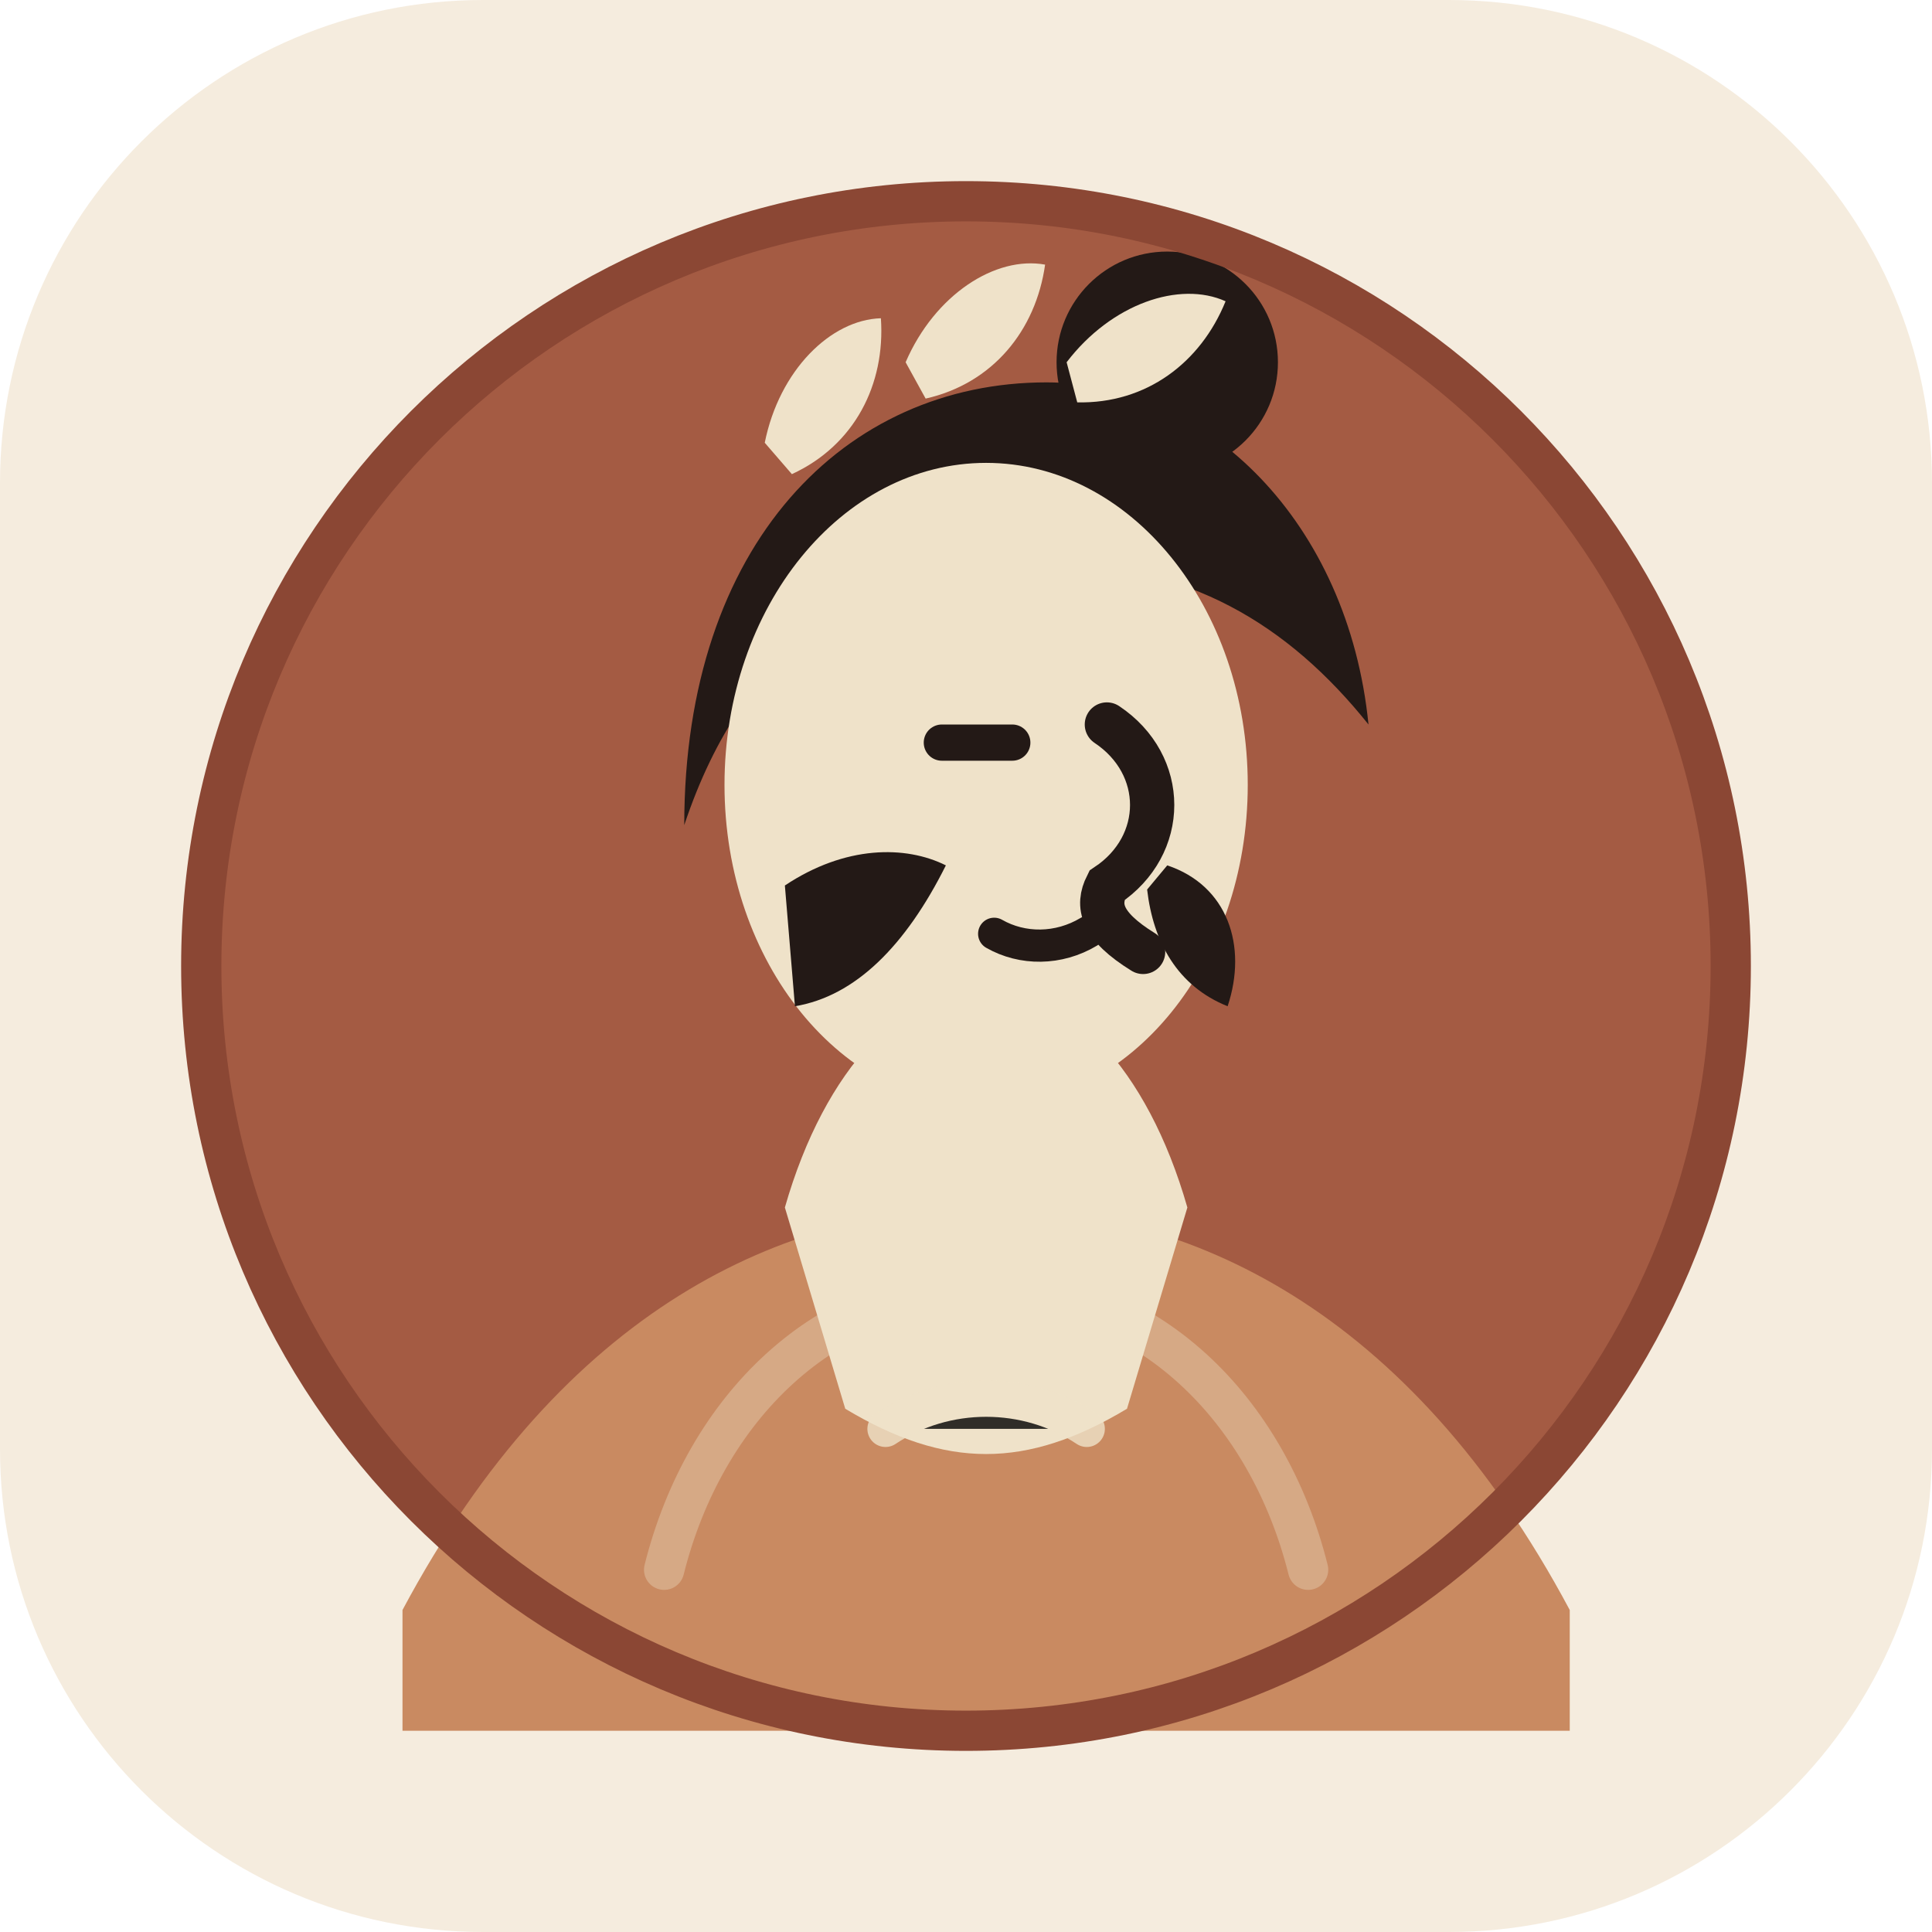
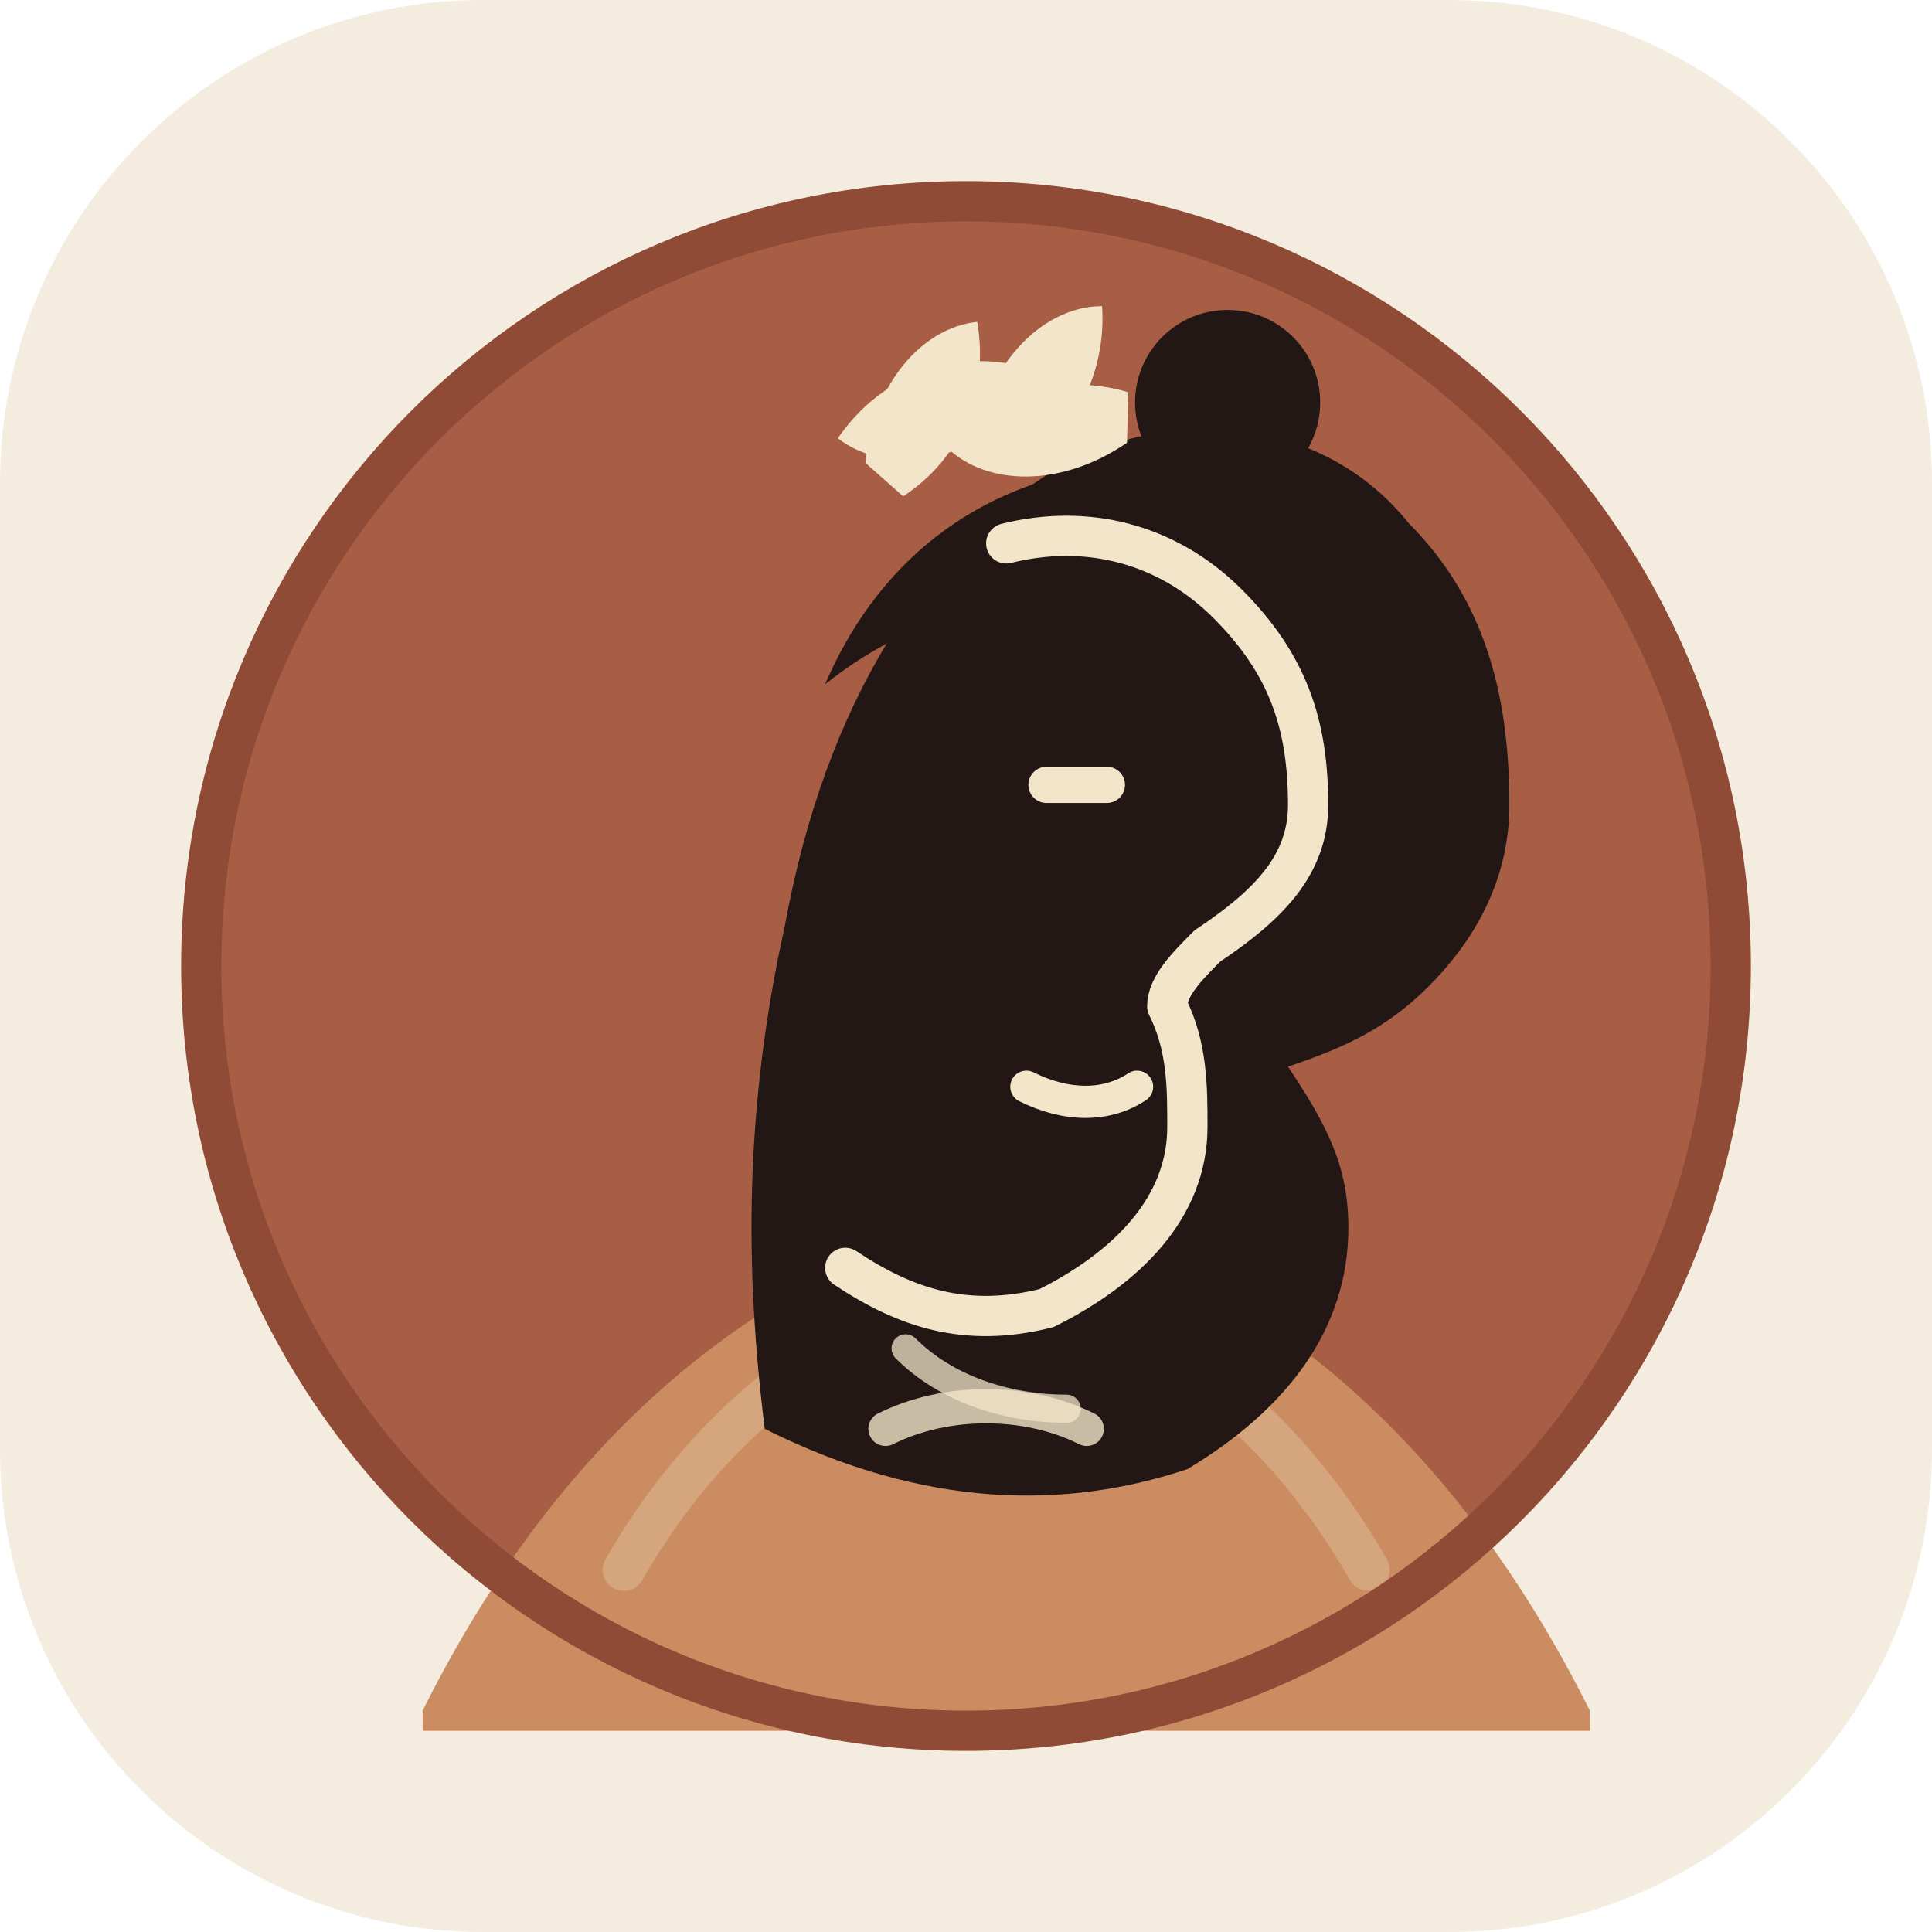
- <svg xmlns="http://www.w3.org/2000/svg" viewBox="0 0 96 96" role="img" aria-labelledby="title desc">
-   <rect width="96" height="96" rx="24" fill="#f5ecde" />
-   <circle cx="48" cy="48" r="38" fill="#a45b43" />
-   <path d="M 20 80 C 28 65 39 60 49 60 C 59 60 70 65 78 80 L 78 86 L 20 86 Z" fill="#c98a61" />
-   <path d="M 33 78 C 35 70 41 64 49 64 C 57 64 63 70 65 78" stroke="#efe2c9" stroke-width="2" stroke-linecap="round" opacity="0.35" fill="none" />
-   <path d="M 34 41 C 34 27 42 19 52 19 C 60 19 67 26 68 36 C 64 31 59 28 52 28 C 43 28 37 32 34 41 Z" fill="#231916" />
-   <circle cx="58" cy="18" r="5.5" fill="#231916" />
-   <path d="M 39 60 C 41 53 45 49 49 49 C 53 49 57 53 59 60 L 56 70 C 51 73 47 73 42 70 Z" fill="#efe2c9" />
-   <ellipse cx="49" cy="39" rx="13" ry="16" fill="#efe2c9" />
-   <path d="M 55 36 C 58 38 58 42 55 44 C 54.5 45 54.7 46 56.8 47.3" stroke="#231916" stroke-width="2.2" stroke-linecap="round" fill="none" />
-   <path d="M 46.8 36.9 L 50.3 36.9" stroke="#231916" stroke-width="1.8" stroke-linecap="round" />
-   <path d="M 49.4 46.4 C 50.8 47.2 52.6 47.2 54.1 46.3" stroke="#231916" stroke-width="1.6" stroke-linecap="round" fill="none" />
-   <path d="M 39 44 C 42 42 45 42 47 43 C 45 47 42.5 49.5 39.5 50 Z" fill="#231916" />
-   <path d="M 58 43 C 61 44 62 47 61 50 C 58.5 49 57.3 46.8 57 44.2 Z" fill="#231916" />
-   <path d="M 44 71 C 47 69 51 69 54 71" stroke="#efe2c9" stroke-width="1.8" stroke-linecap="round" opacity="0.8" />
-   <path d="M 38 22 c 1.8 -3.2 5 -4.8 7.4 -4.1 c -0.8 3.2 -3.2 5.6 -6.6 6 z" fill="#efe2c9" transform="rotate(-18 38 22)" />
-   <path d="M 45 18 c 1.8 -3.2 5 -4.8 7.4 -4.1 c -0.8 3.2 -3.2 5.6 -6.6 6 z" fill="#efe2c9" transform="rotate(-6 45 18)" />
-   <path d="M 53 18 c 1.8 -3.2 5 -4.8 7.4 -4.1 c -0.8 3.2 -3.2 5.6 -6.6 6 z" fill="#efe2c9" transform="rotate(8 53 18)" />
-   <circle cx="48" cy="48" r="38" stroke="#8b4734" stroke-width="2" fill="none" />
+ <svg xmlns="http://www.w3.org/2000/svg" viewBox="0 0 96 96" role="img" aria-labelledby="title desc" data-avatar-style="greek-profile-v2" data-character="aphrodite">
+   <rect width="96" height="96" rx="24" fill="#f4ecdf" />
+   <circle cx="48" cy="48" r="38" fill="#a85e45" />
+   <path d="M 21 85 C 28 71 38 63 50 60 C 62 63 72 71 79 85 L 79 86 L 21 86 Z" fill="#cb8c61" />
+   <path d="M 31 78 C 35 71 41 66 50 63 C 58 66 64 71 68 78" stroke="#f2e5c9" stroke-width="2.1" stroke-linecap="round" opacity="0.28" fill="none" />
+   <path d="M 41 34 C 44 27 50 23 58 23 C 64 23 70 27 72 34 C 68 31 64 29 59 29 C 52 29 46 30 41 34 Z" fill="#221714" />
+   <circle cx="61" cy="20" r="4.6" fill="#221714" />
+   <path d="M 38 71 C 37 63 37 55 39 46 C 41 35 46 27 53 23 C 59 20 66 21 70 26 C 74 30 75 35 75 40 C 75 44 73 47 71 49 C 69 51 67 52 64 53 C 66 56 67 58 67 61 C 67 66 64 70 59 73 C 53 75 46 75 38 71 Z" fill="#221714" />
+   <path d="M 50 27 C 54 26 58 27 61 30 C 64 33 65 36 65 40 C 65 43 63 45 60 47 C 59 48 58 49 58 50 C 59 52 59 54 59 56 C 59 60 56 63 52 65 C 48 66 45 65 42 63" stroke="#f2e5c9" stroke-width="2" stroke-linecap="round" stroke-linejoin="round" fill="none" />
+   <path d="M 52 39 L 55 39" stroke="#f2e5c9" stroke-width="1.8" stroke-linecap="round" fill="none" />
+   <path d="M 51 54 C 53 55 55 55 56.5 54" stroke="#f2e5c9" stroke-width="1.6" stroke-linecap="round" fill="none" />
+   <path d="M 45 67 C 47 69 50 70 53 70" stroke="#f2e5c9" stroke-width="1.4" stroke-linecap="round" opacity="0.75" fill="none" />
+   <path d="M 43 23 c 2 -3.4 5.4 -4.9 8 -4 c -0.9 3.3 -3.5 5.8 -7 6.3 z" fill="#f2e5c9" transform="rotate(-25 43 23)" />
+   <path d="M 48.5 21.6 c 2 -3.4 5.4 -4.9 8 -4 c -0.9 3.3 -3.5 5.8 -7 6.3 z" fill="#f2e5c9" transform="rotate(-19 48.5 21.6)" />
+   <path d="M 56 22 c 2 -3.4 5.4 -4.9 8 -4 c -0.9 3.3 -3.5 5.8 -7 6.3 z" fill="#f2e5c9" transform="rotate(205 56 22)" />
+   <path d="M 50.5 20.6 c 2 -3.4 5.4 -4.9 8 -4 c -0.9 3.3 -3.5 5.8 -7 6.3 z" fill="#f2e5c9" transform="rotate(199 50.5 20.6)" />
+   <path d="M 44 71 C 47 69.5 51 69.5 54 71" stroke="#f2e5c9" stroke-width="1.7" stroke-linecap="round" opacity="0.8" fill="none" />
+   <circle cx="48" cy="48" r="38" fill="none" stroke="#8f4b36" stroke-width="2" />
</svg>
